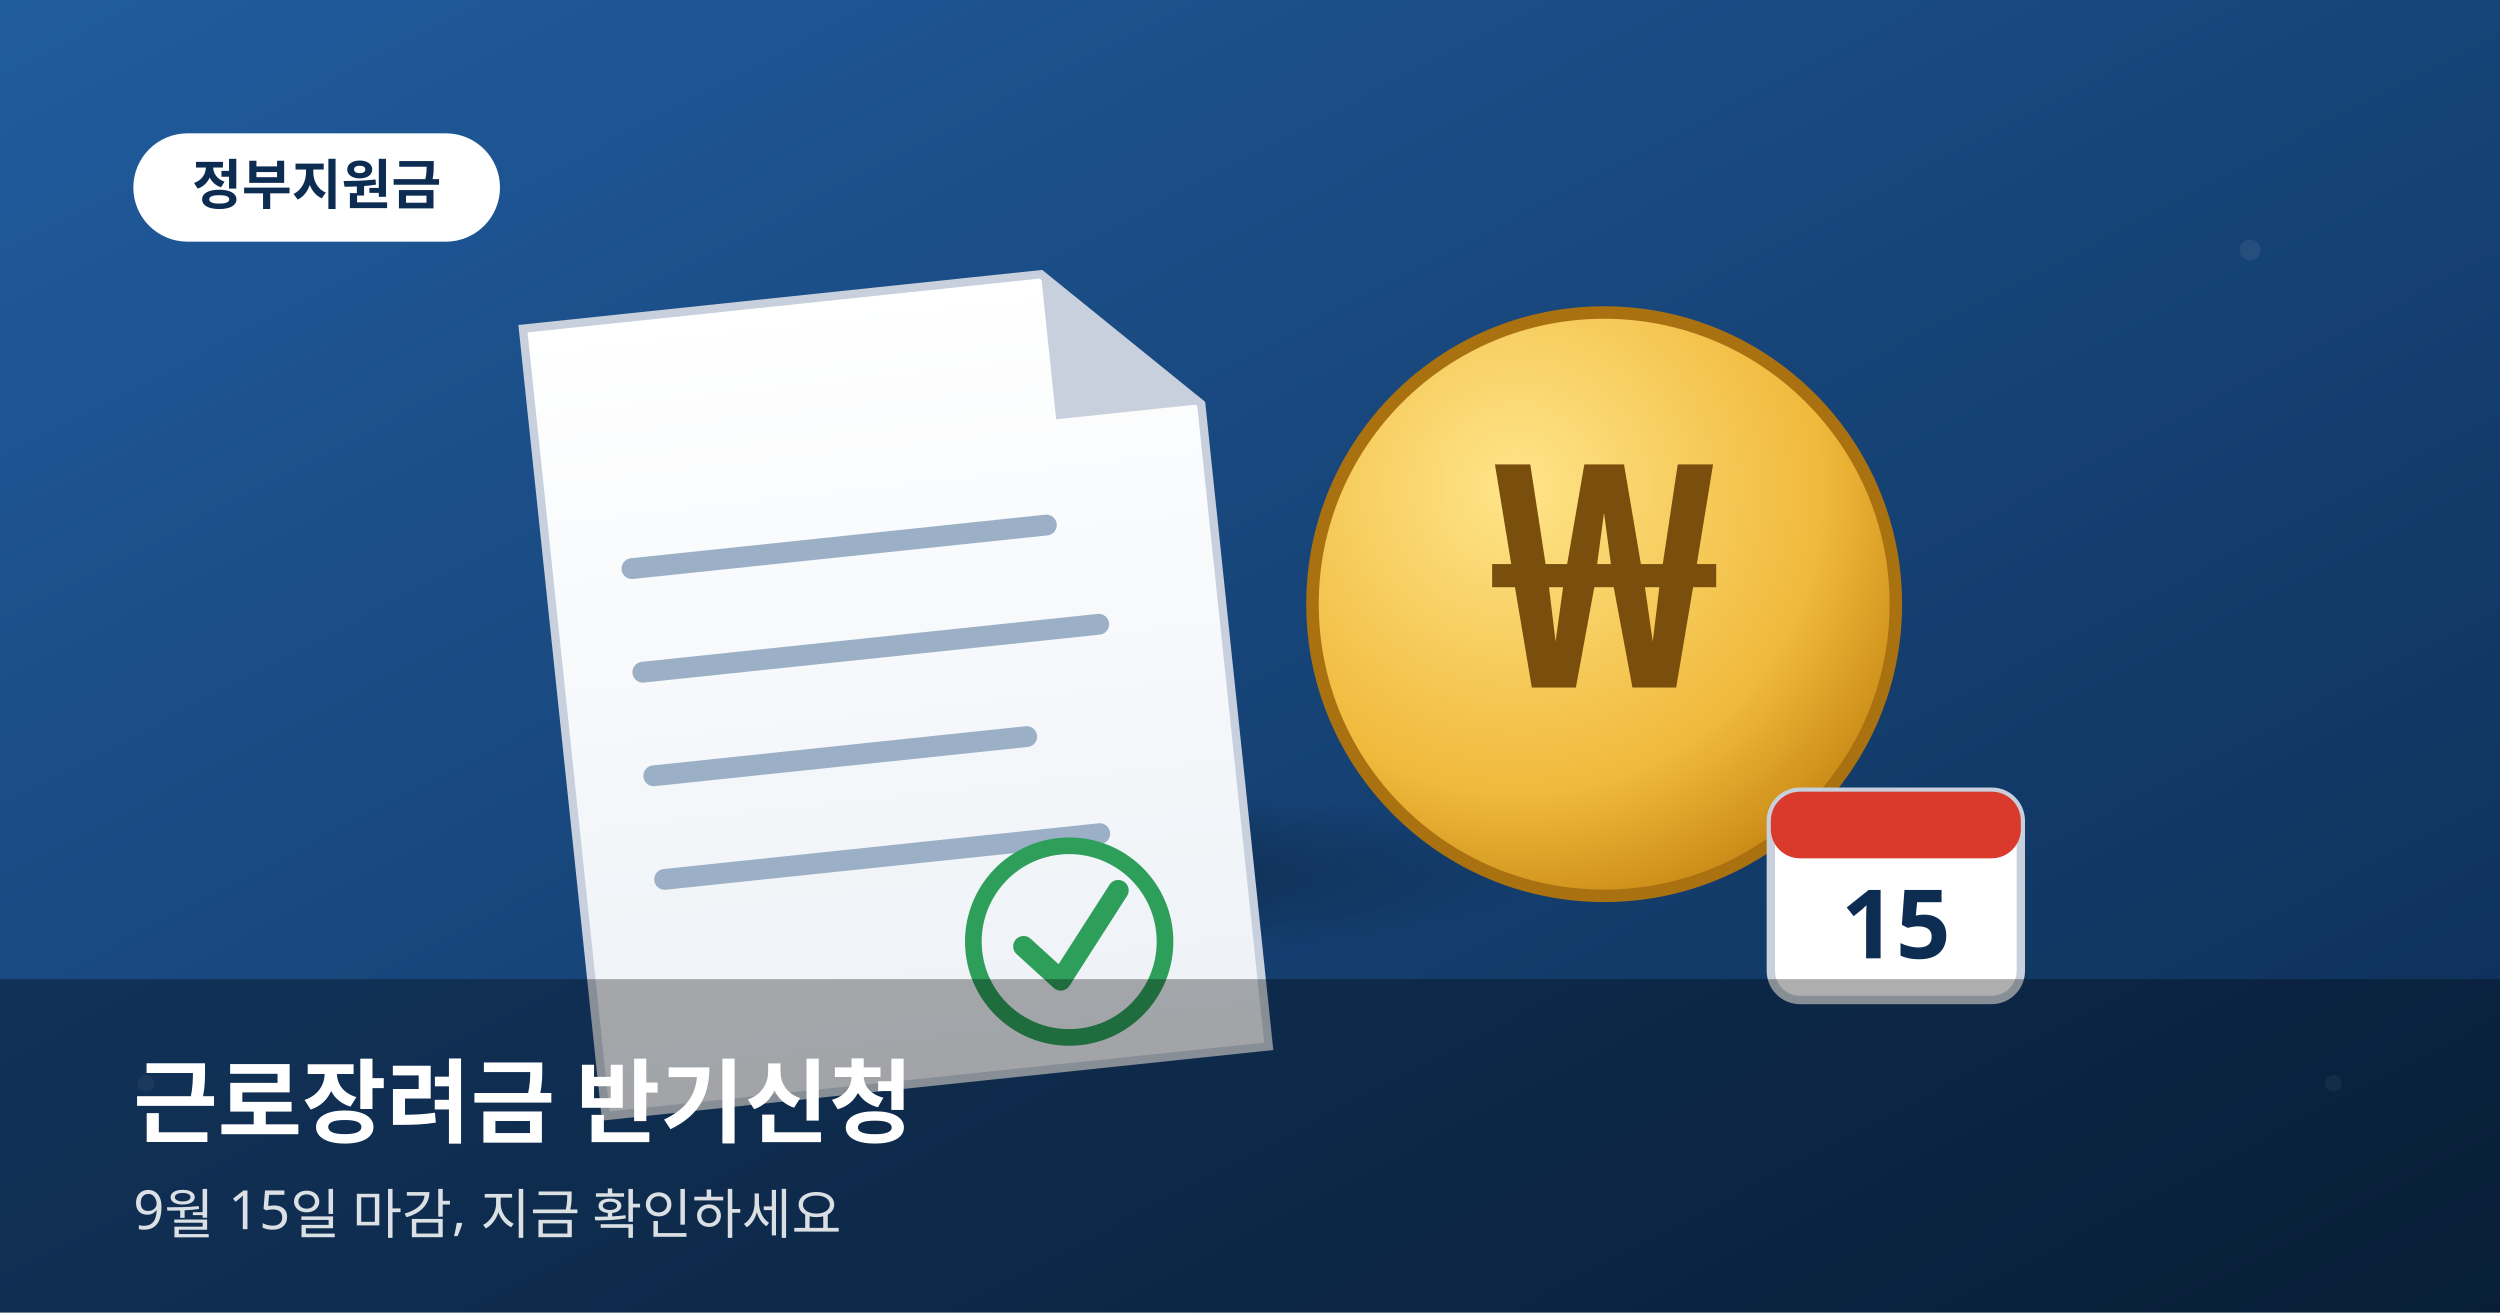
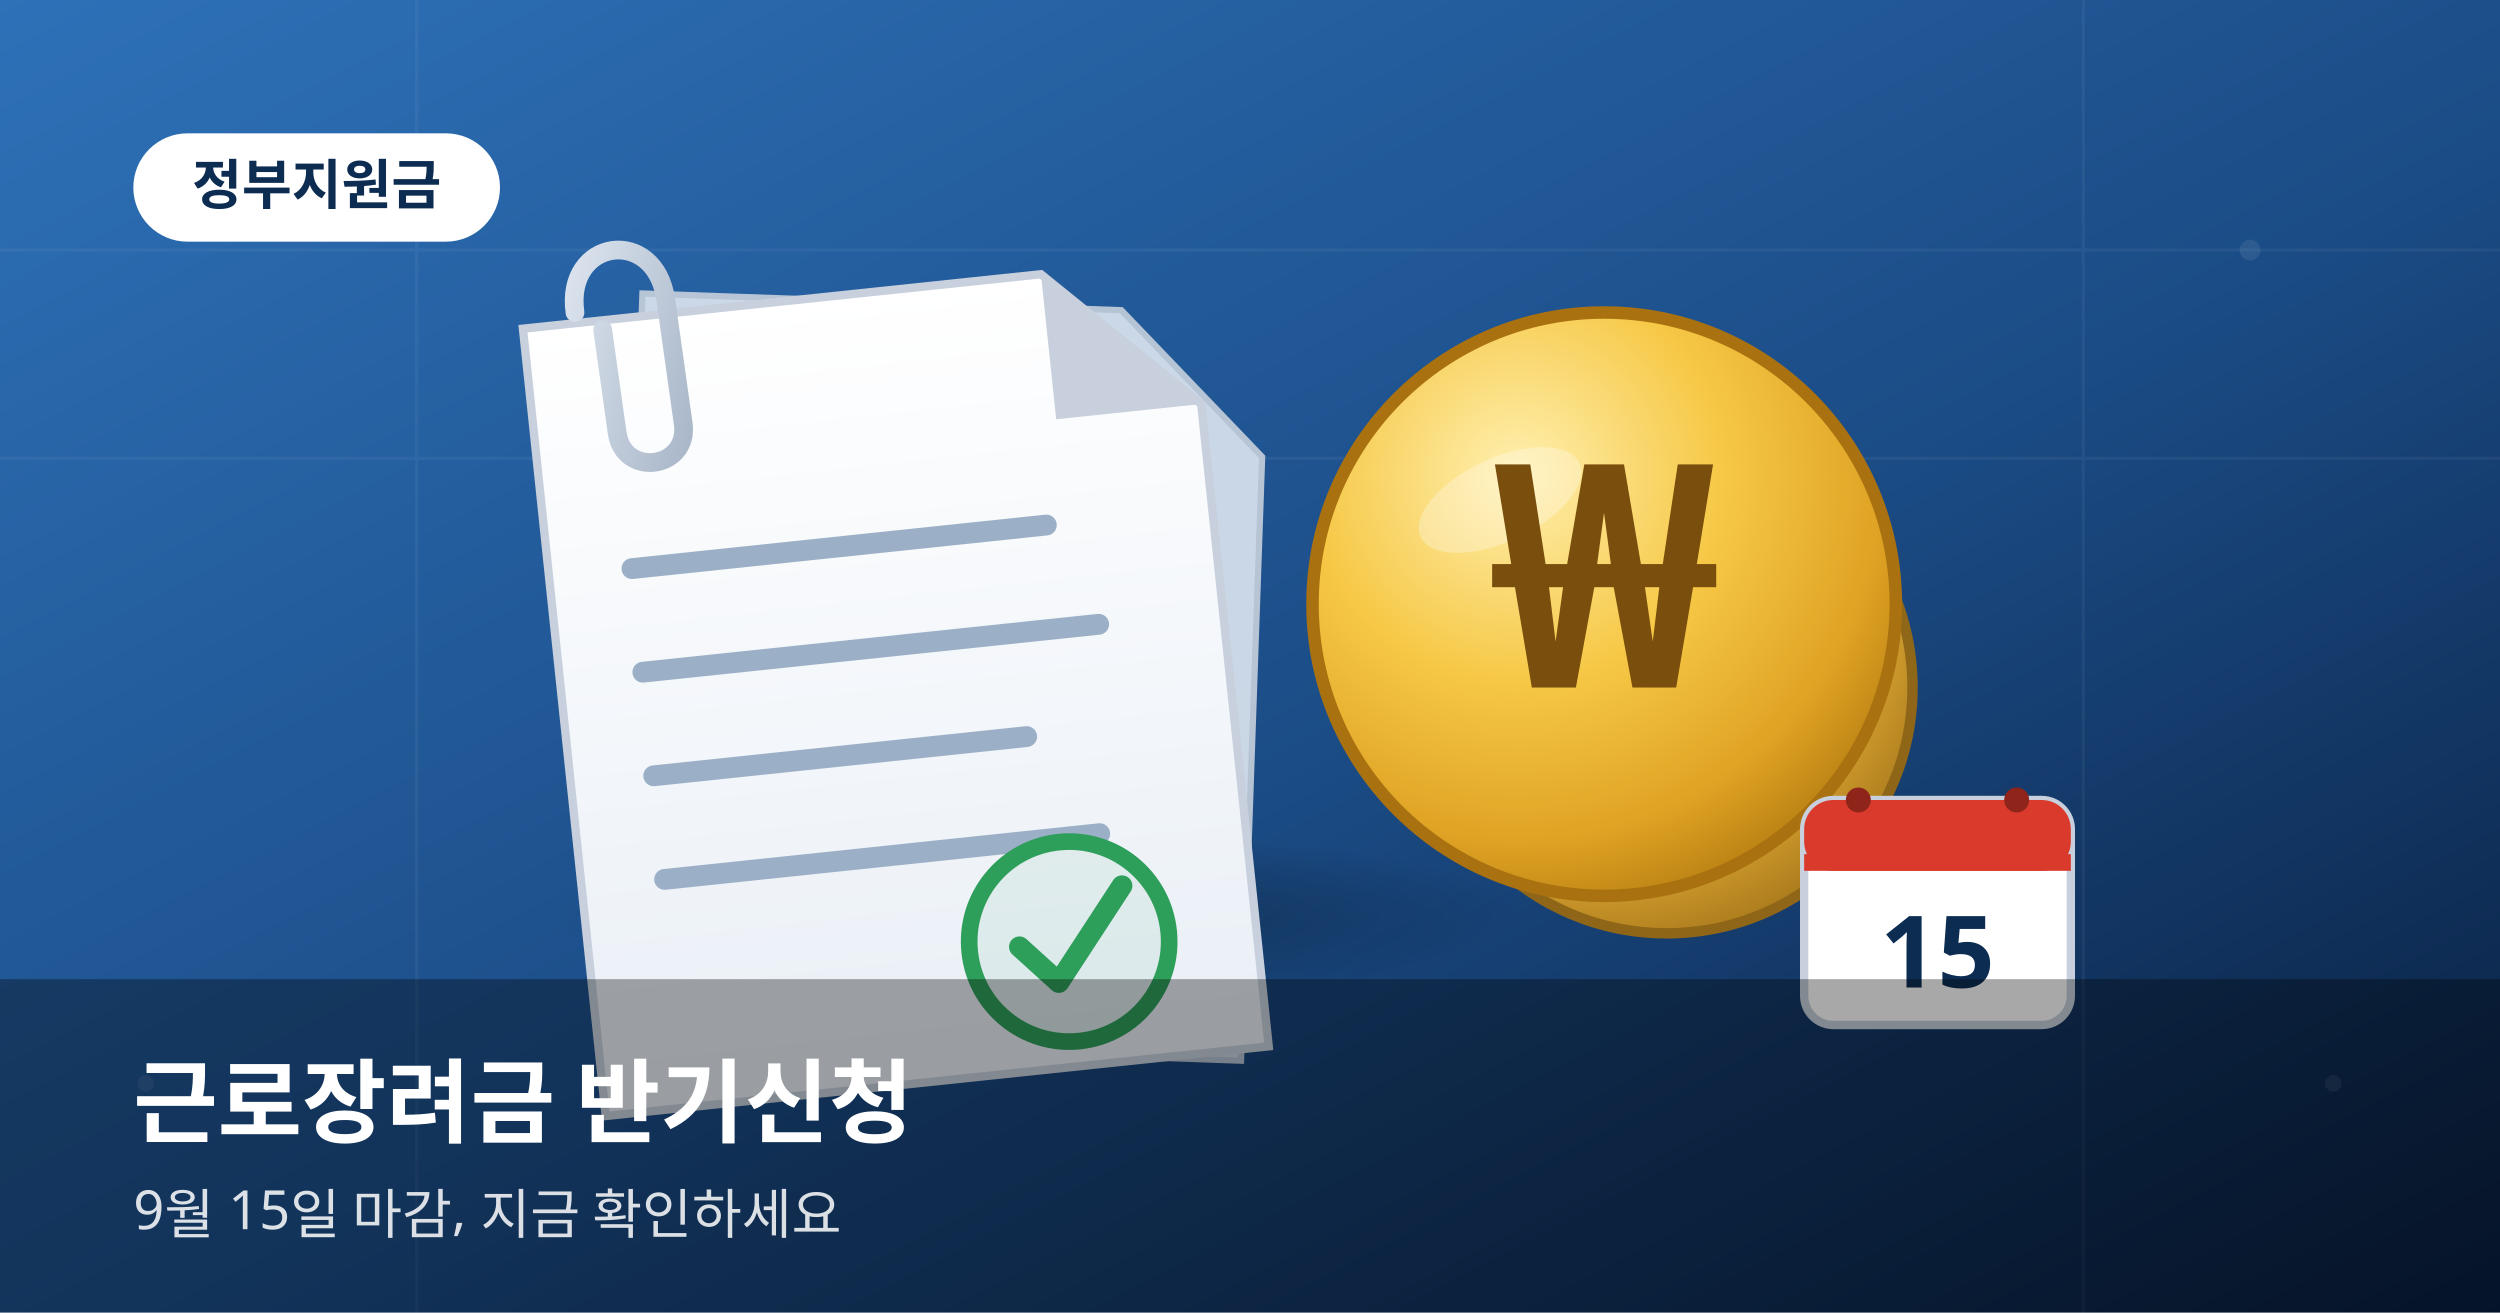
<svg xmlns="http://www.w3.org/2000/svg" viewBox="0 0 1200 630" width="1200" height="630">
  <defs>
    <linearGradient id="bg4" x1="0" y1="0" x2="1" y2="1">
-       <stop offset="0%" stop-color="#215C9E" />
-       <stop offset="100%" stop-color="#0C2C52" />
+       <stop offset="0%" stop-color="#2E71B8" />
+       <stop offset="55%" stop-color="#1B4C86" />
+       <stop offset="100%" stop-color="#081D3C" />
    </linearGradient>
    <linearGradient id="paper" x1="0" y1="0" x2="0" y2="1">
      <stop offset="0%" stop-color="#FFFFFF" />
-       <stop offset="100%" stop-color="#EDF1F6" />
+       <stop offset="100%" stop-color="#E9EFF6" />
    </linearGradient>
-     <radialGradient id="coin" cx="35%" cy="30%" r="75%">
-       <stop offset="0%" stop-color="#FFE58A" />
-       <stop offset="70%" stop-color="#F0B93B" />
-       <stop offset="100%" stop-color="#C98A15" />
+     <radialGradient id="coin" cx="35%" cy="28%" r="78%">
+       <stop offset="0%" stop-color="#FFF0B0" />
+       <stop offset="45%" stop-color="#F6C846" />
+       <stop offset="80%" stop-color="#E0A324" />
+       <stop offset="100%" stop-color="#B87F12" />
    </radialGradient>
    <radialGradient id="docShadow" cx="50%" cy="50%" r="50%">
-       <stop offset="0%" stop-color="#000000" stop-opacity="0.3" />
+       <stop offset="0%" stop-color="#000000" stop-opacity="0.32" />
      <stop offset="100%" stop-color="#000000" stop-opacity="0" />
    </radialGradient>
+     <linearGradient id="clip" x1="0" y1="0" x2="1" y2="1">
+       <stop offset="0%" stop-color="#DCE4EE" />
+       <stop offset="100%" stop-color="#A9B7C9" />
+     </linearGradient>
  </defs>
  <rect width="1200" height="630" fill="url(#bg4)" />
-   <g opacity="0.07" fill="#ffffff">
+   <g opacity="0.05" stroke="#FFFFFF" stroke-width="1.5">
+     <line x1="0" y1="120" x2="1200" y2="120" />
+     <line x1="0" y1="220" x2="1200" y2="220" />
+     <line x1="200" y1="0" x2="200" y2="630" />
+     <line x1="1000" y1="0" x2="1000" y2="630" />
+   </g>
+   <g opacity="0.08" fill="#ffffff">
    <circle cx="120" cy="90" r="4" />
    <circle cx="1080" cy="120" r="5" />
    <circle cx="70" cy="520" r="4" />
    <circle cx="1120" cy="520" r="4" />
  </g>
  <rect x="64" y="64" width="176" height="52" rx="26" fill="#ffffff" />
  <text x="152" y="98" font-family="'Apple SD Gothic Neo','Malgun Gothic',sans-serif" font-size="26" font-weight="700" fill="#0C2C52" text-anchor="middle">정부지원금</text>
-   <ellipse cx="520" cy="420" rx="220" ry="40" fill="url(#docShadow)" />
+   <ellipse cx="500" cy="440" rx="230" ry="42" fill="url(#docShadow)" />
+   <g transform="translate(452,326) rotate(2)">
+     <path d="M -150 -180 L 80 -180 L 150 -112 L 150 178 L -150 178 Z" fill="#DDE6F0" stroke="#C7D0DC" stroke-width="3" opacity="0.9" />
+   </g>
  <g transform="translate(430,330) rotate(-6)">
    <path d="M -160 -190 L 90 -190 L 160 -120 L 160 190 L -160 190 Z" fill="url(#paper)" stroke="#C7D0DC" stroke-width="4" />
    <path d="M 90 -190 L 90 -120 L 160 -120 Z" fill="#C7D0DC" />
    <g stroke="#9BB0C7" stroke-width="10" stroke-linecap="round">
      <line x1="-120" y1="-70" x2="80" y2="-70" />
      <line x1="-120" y1="-20" x2="100" y2="-20" />
      <line x1="-120" y1="30" x2="60" y2="30" />
      <line x1="-120" y1="80" x2="90" y2="80" />
    </g>
-     <circle cx="70" cy="130" r="46" fill="none" stroke="#2E9E5B" stroke-width="8" />
-     <path d="M 48 130 L 64 148 L 96 108" fill="none" stroke="#2E9E5B" stroke-width="10" stroke-linecap="round" stroke-linejoin="round" />
+     <circle cx="70" cy="130" r="48" fill="none" stroke="#2E9E5B" stroke-width="8" />
+     <circle cx="70" cy="130" r="48" fill="#2E9E5B" opacity="0.08" />
+     <path d="M 46 130 L 63 149 L 98 106" fill="none" stroke="#2E9E5B" stroke-width="10" stroke-linecap="round" stroke-linejoin="round" />
  </g>
+   <g transform="translate(276,150) rotate(-8)" fill="none" stroke="url(#clip)" stroke-width="9" stroke-linecap="round">
+     <path d="M 0 0 C 0 -36 44 -36 44 0 L 44 60 C 44 82 12 82 12 60 L 12 10" />
+   </g>
+   <circle cx="800" cy="330" r="118" fill="url(#coin)" stroke="#9C6A0E" stroke-width="5" opacity="0.9" />
  <circle cx="770" cy="290" r="140" fill="url(#coin)" stroke="#A97110" stroke-width="6" />
+   <ellipse cx="720" cy="240" rx="42" ry="20" fill="#FFFFFF" opacity="0.28" transform="rotate(-25 720 240)" />
  <text x="770" y="330" font-family="'Apple SD Gothic Neo','Malgun Gothic',sans-serif" font-size="150" font-weight="800" fill="#7A4E0C" text-anchor="middle">₩</text>
-   <g transform="translate(910,430)">
-     <rect x="-60" y="-50" width="120" height="100" rx="14" fill="#ffffff" stroke="#C7D0DC" stroke-width="4" />
-     <rect x="-60" y="-50" width="120" height="32" rx="14" fill="#D93A2B" />
-     <text x="0" y="30" font-family="'Apple SD Gothic Neo','Malgun Gothic',sans-serif" font-size="46" font-weight="800" fill="#0C2C52" text-anchor="middle">15</text>
+   <g transform="translate(930,440)">
+     <rect x="-64" y="-56" width="128" height="108" rx="14" fill="#ffffff" stroke="#C7D0DC" stroke-width="4" />
+     <rect x="-64" y="-56" width="128" height="34" rx="14" fill="#D93A2B" />
+     <rect x="-64" y="-30" width="128" height="8" fill="#D93A2B" />
+     <circle cx="-38" cy="-56" r="6" fill="#8E241A" />
+     <circle cx="38" cy="-56" r="6" fill="#8E241A" />
+     <text x="0" y="34" font-family="'Apple SD Gothic Neo','Malgun Gothic',sans-serif" font-size="48" font-weight="800" fill="#0C2C52" text-anchor="middle">15</text>
  </g>
-   <rect x="0" y="470" width="1200" height="160" fill="#000000" opacity="0.32" />
+   <rect x="0" y="470" width="1200" height="160" fill="#000000" opacity="0.34" />
  <text x="64" y="545" font-family="'Apple SD Gothic Neo','Malgun Gothic',sans-serif" font-size="44" font-weight="800" fill="#ffffff">근로장려금 반기신청</text>
  <text x="64" y="590" font-family="'Apple SD Gothic Neo','Malgun Gothic',sans-serif" font-size="26" font-weight="500" fill="#ffffff" opacity="0.85">9월 15일 마감, 지금 확인하세요</text>
</svg>
